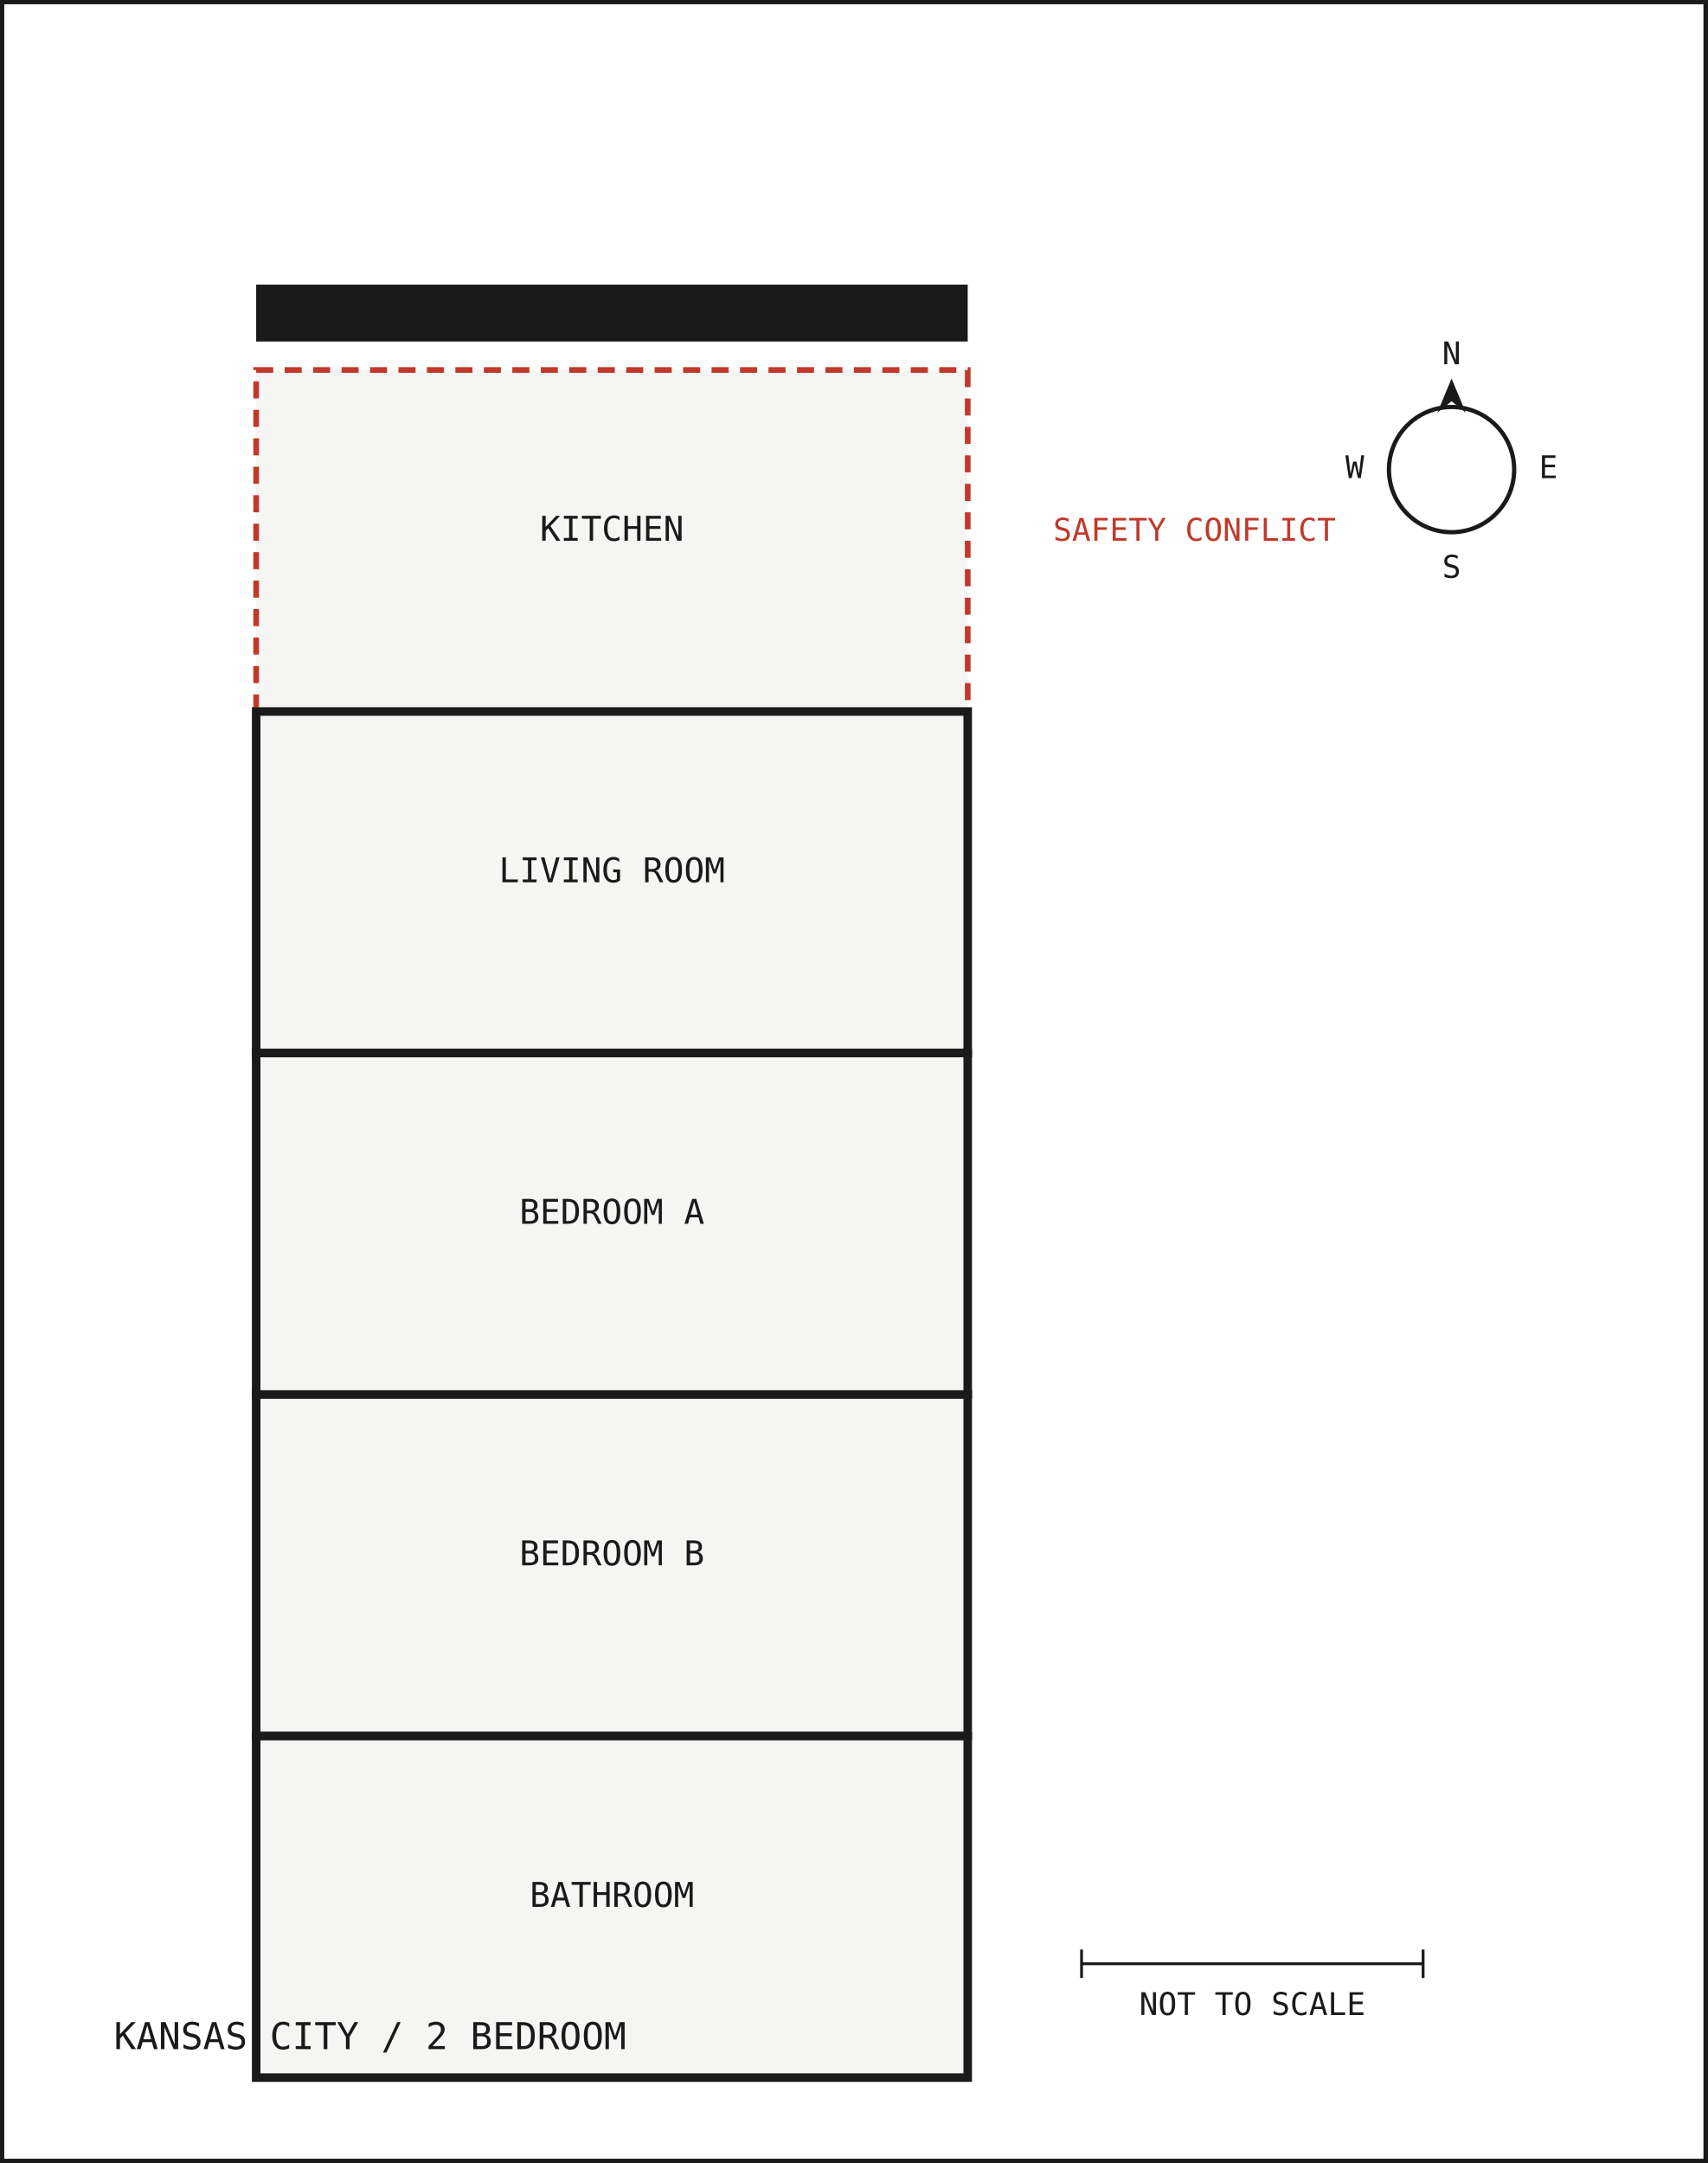
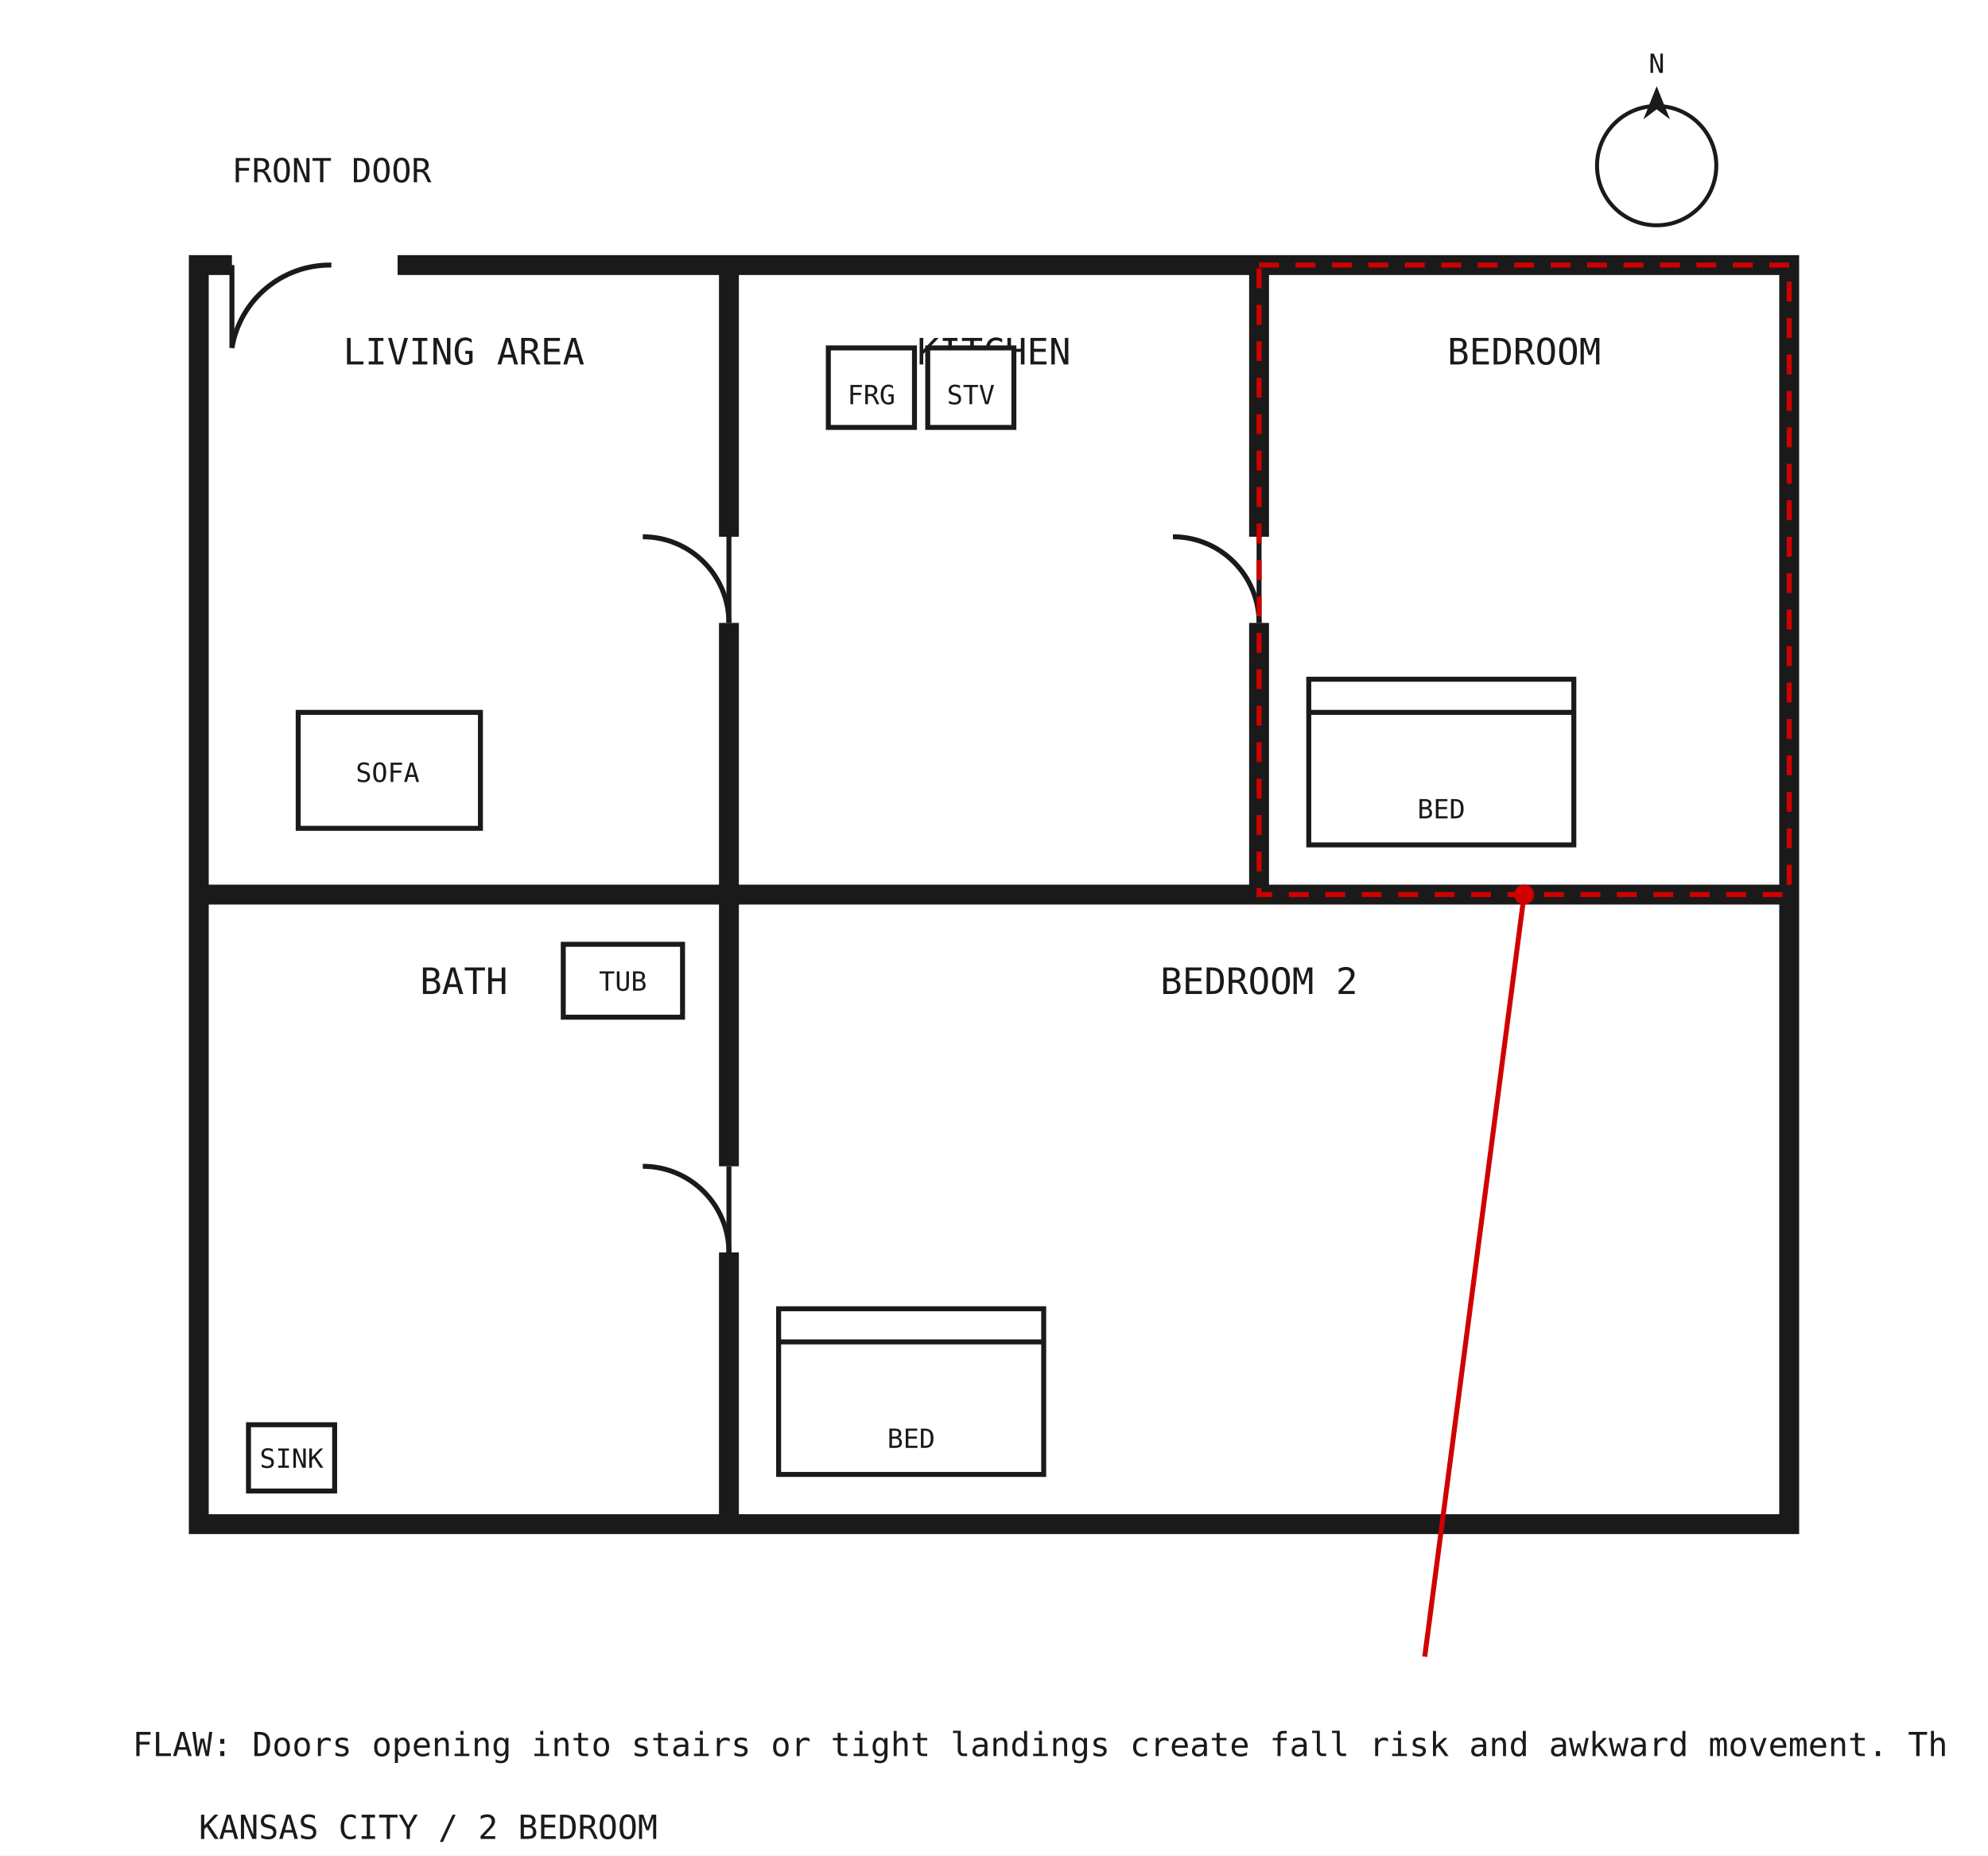
- <svg xmlns="http://www.w3.org/2000/svg" viewBox="0 0 600 760">
+ <svg xmlns="http://www.w3.org/2000/svg" width="600" height="560" viewBox="0 0 600 560">
+   <rect x="0" y="0" width="600" height="560" fill="#FFFFFF" />
  <style>
-     .tiny { font-family: monospace; font-size: 11px; fill: #1A1A1A; }
-     .roomlabel { font-family: monospace; font-size: 12px; fill: #1A1A1A; }
-     .small { font-family: monospace; font-size: 13px; fill: #1A1A1A; }
-     .callout { font-family: monospace; font-size: 11px; fill: #C0392B; }
-     .thin { stroke: #1A1A1A; stroke-width: 1; }
-   </style>
-   <rect x="0" y="0" width="600" height="760" fill="#FFFFFF" stroke="#1A1A1A" stroke-width="3" />
-   <rect x="90" y="100" width="250" height="20" fill="#1A1A1A" />
-   <text x="215" y="115" class="tiny" fill="#FFFFFF" text-anchor="middle">FRONT DOOR</text>
-   <rect x="90" y="130" width="250" height="120" fill="#F5F5F3" stroke="#C0392B" stroke-width="2" stroke-dasharray="6,4" />
-   <text x="215" y="190" class="roomlabel" text-anchor="middle">KITCHEN</text>
-   <text x="370" y="190" class="callout">SAFETY CONFLICT</text>
-   <rect x="90" y="250" width="250" height="120" fill="#F5F5F3" stroke="#1A1A1A" stroke-width="3" />
-   <text x="215" y="310" class="roomlabel" text-anchor="middle">LIVING ROOM</text>
-   <rect x="90" y="370" width="250" height="120" fill="#F5F5F3" stroke="#1A1A1A" stroke-width="3" />
-   <text x="215" y="430" class="roomlabel" text-anchor="middle">BEDROOM A</text>
-   <rect x="90" y="490" width="250" height="120" fill="#F5F5F3" stroke="#1A1A1A" stroke-width="3" />
-   <text x="215" y="550" class="roomlabel" text-anchor="middle">BEDROOM B</text>
-   <rect x="90" y="610" width="250" height="120" fill="#F5F5F3" stroke="#1A1A1A" stroke-width="3" />
-   <text x="215" y="670" class="roomlabel" text-anchor="middle">BATHROOM</text>
-   <g transform="translate(510,165)">
-     <path d="M0 -32 L5 -20 L0 -24 L-5 -20 Z" fill="#1A1A1A" />
-     <text x="0" y="-37" class="tiny" text-anchor="middle">N</text>
-     <text x="34" y="3" class="tiny" text-anchor="middle">E</text>
-     <text x="0" y="38" class="tiny" text-anchor="middle">S</text>
-     <text x="-34" y="3" class="tiny" text-anchor="middle">W</text>
-     <circle r="22" fill="none" stroke="#1A1A1A" stroke-width="1.5" />
+ .wall{stroke:#1A1A1A;stroke-width:6;fill:none;}
+ .thin{stroke:#1A1A1A;stroke-width:1.5;fill:none;}
+ .door{stroke:#1A1A1A;stroke-width:1.5;fill:none;}
+ .label{font-family:monospace;font-size:11px;fill:#1A1A1A;text-anchor:middle;}
+ .small{font-family:monospace;font-size:10px;fill:#1A1A1A;}
+ .tiny{font-family:monospace;font-size:8px;fill:#1A1A1A;text-anchor:middle;}
+ .flaw{fill:none;stroke:#D00000;stroke-width:1.5;stroke-dasharray:6,5;}
+ </style>
+   <rect x="60" y="80" width="480" height="380" fill="none" class="wall" />
+   <line x1="220" y1="80" x2="220" y2="270" class="wall" />
+   <line x1="220" y1="270" x2="220" y2="460" class="wall" />
+   <line x1="380" y1="80" x2="380" y2="270" class="wall" />
+   <line x1="60" y1="270" x2="540" y2="270" class="wall" />
+   <text x="70" y="55" class="small">FRONT DOOR</text>
+   <line x1="70" y1="80" x2="120" y2="80" stroke="#FFFFFF" stroke-width="10" />
+   <line x1="70" y1="80" x2="70" y2="105" class="thin" />
+   <path d="M70 105 A30 30 0 0 1 100 80" class="door" />
+   <line x1="220" y1="162" x2="220" y2="188" stroke="#FFFFFF" stroke-width="10" />
+   <line x1="220" y1="162" x2="220" y2="188" class="thin" />
+   <path d="M220 188 A26 26 0 0 0 194 162" class="door" />
+   <line x1="380" y1="162" x2="380" y2="188" stroke="#FFFFFF" stroke-width="10" />
+   <line x1="380" y1="162" x2="380" y2="188" class="thin" />
+   <path d="M380 188 A26 26 0 0 0 354 162" class="door" />
+   <line x1="220" y1="352" x2="220" y2="378" stroke="#FFFFFF" stroke-width="10" />
+   <line x1="220" y1="352" x2="220" y2="378" class="thin" />
+   <path d="M220 378 A26 26 0 0 0 194 352" class="door" />
+   <text x="140" y="110" class="label">LIVING AREA</text>
+   <rect x="90" y="215" width="55" height="35" fill="#FFFFFF" stroke="#1A1A1A" stroke-width="1.5" />
+   <text x="117" y="236" class="tiny">SOFA</text>
+   <text x="300" y="110" class="label">KITCHEN</text>
+   <rect x="250" y="105" width="26" height="24" fill="#FFFFFF" stroke="#1A1A1A" stroke-width="1.5" />
+   <text x="263" y="122" class="tiny">FRG</text>
+   <rect x="280" y="105" width="26" height="24" fill="#FFFFFF" stroke="#1A1A1A" stroke-width="1.5" />
+   <text x="293" y="122" class="tiny">STV</text>
+   <text x="460" y="110" class="label">BEDROOM</text>
+   <rect x="395" y="205" width="80" height="50" fill="#FFFFFF" stroke="#1A1A1A" stroke-width="1.5" />
+   <line x1="395" y1="215" x2="475" y2="215" class="thin" />
+   <text x="435" y="247" class="tiny">BED</text>
+   <text x="140" y="300" class="label">BATH</text>
+   <rect x="170" y="285" width="36" height="22" fill="#FFFFFF" stroke="#1A1A1A" stroke-width="1.5" />
+   <text x="188" y="299" class="tiny">TUB</text>
+   <rect x="75" y="430" width="26" height="20" fill="#FFFFFF" stroke="#1A1A1A" stroke-width="1.5" />
+   <text x="88" y="443" class="tiny">SINK</text>
+   <text x="380" y="300" class="label">BEDROOM 2</text>
+   <rect x="235" y="395" width="80" height="50" fill="#FFFFFF" stroke="#1A1A1A" stroke-width="1.5" />
+   <line x1="235" y1="405" x2="315" y2="405" class="thin" />
+   <text x="275" y="437" class="tiny">BED</text>
+   <rect x="380" y="80" width="160" height="190" class="flaw" />
+   <path d="M460 270 L430 500" stroke="#D00000" stroke-width="1.5" fill="none" />
+   <circle cx="460" cy="270" r="3" fill="#D00000" />
+   <text x="40" y="530" class="small" fill="#D00000">FLAW: Doors opening into stairs or tight landings create fall risk and awkward movement. Th</text>
+   <g transform="translate(500,50)">
+     <circle cx="0" cy="0" r="18" fill="none" stroke="#1A1A1A" stroke-width="1.2" />
+     <path d="M0 -24 L4 -14 L0 -17 L-4 -14 Z" fill="#1A1A1A" />
+     <text x="0" y="-28" class="tiny">N</text>
  </g>
-   <g transform="translate(380,690)">
-     <line x1="0" y1="0" x2="120" y2="0" class="thin" />
-     <line x1="0" y1="-5" x2="0" y2="5" class="thin" />
-     <line x1="120" y1="-5" x2="120" y2="5" class="thin" />
-     <text x="60" y="18" class="tiny" text-anchor="middle">NOT TO SCALE</text>
-   </g>
-   <text x="40" y="720" class="small">KANSAS CITY / 2 BEDROOM</text>
+   <text x="60" y="555" class="small">KANSAS CITY / 2 BEDROOM</text>
</svg>
